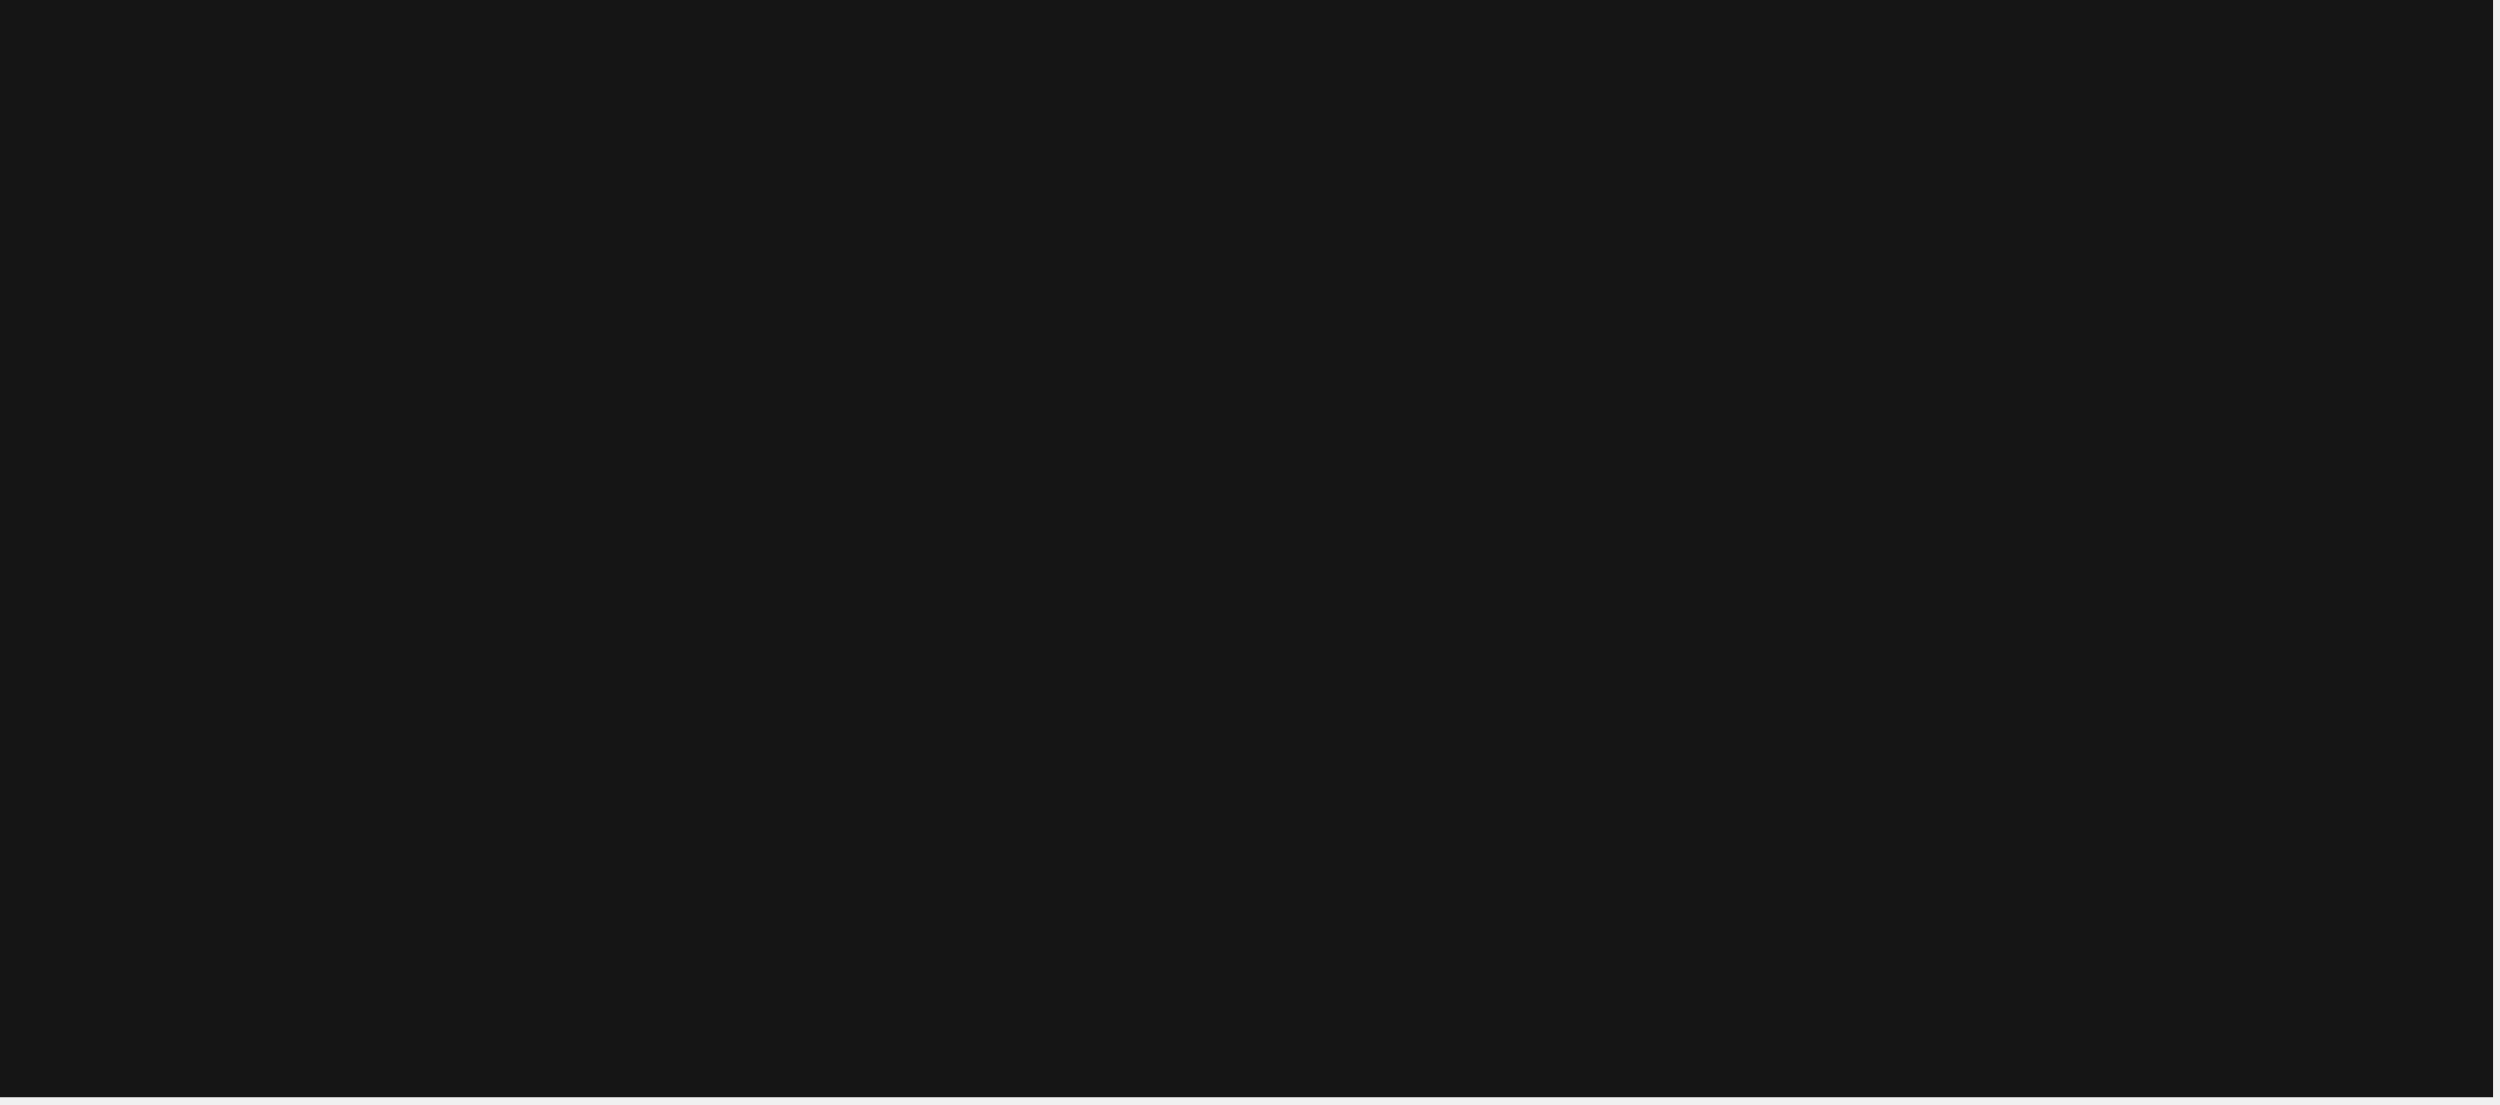
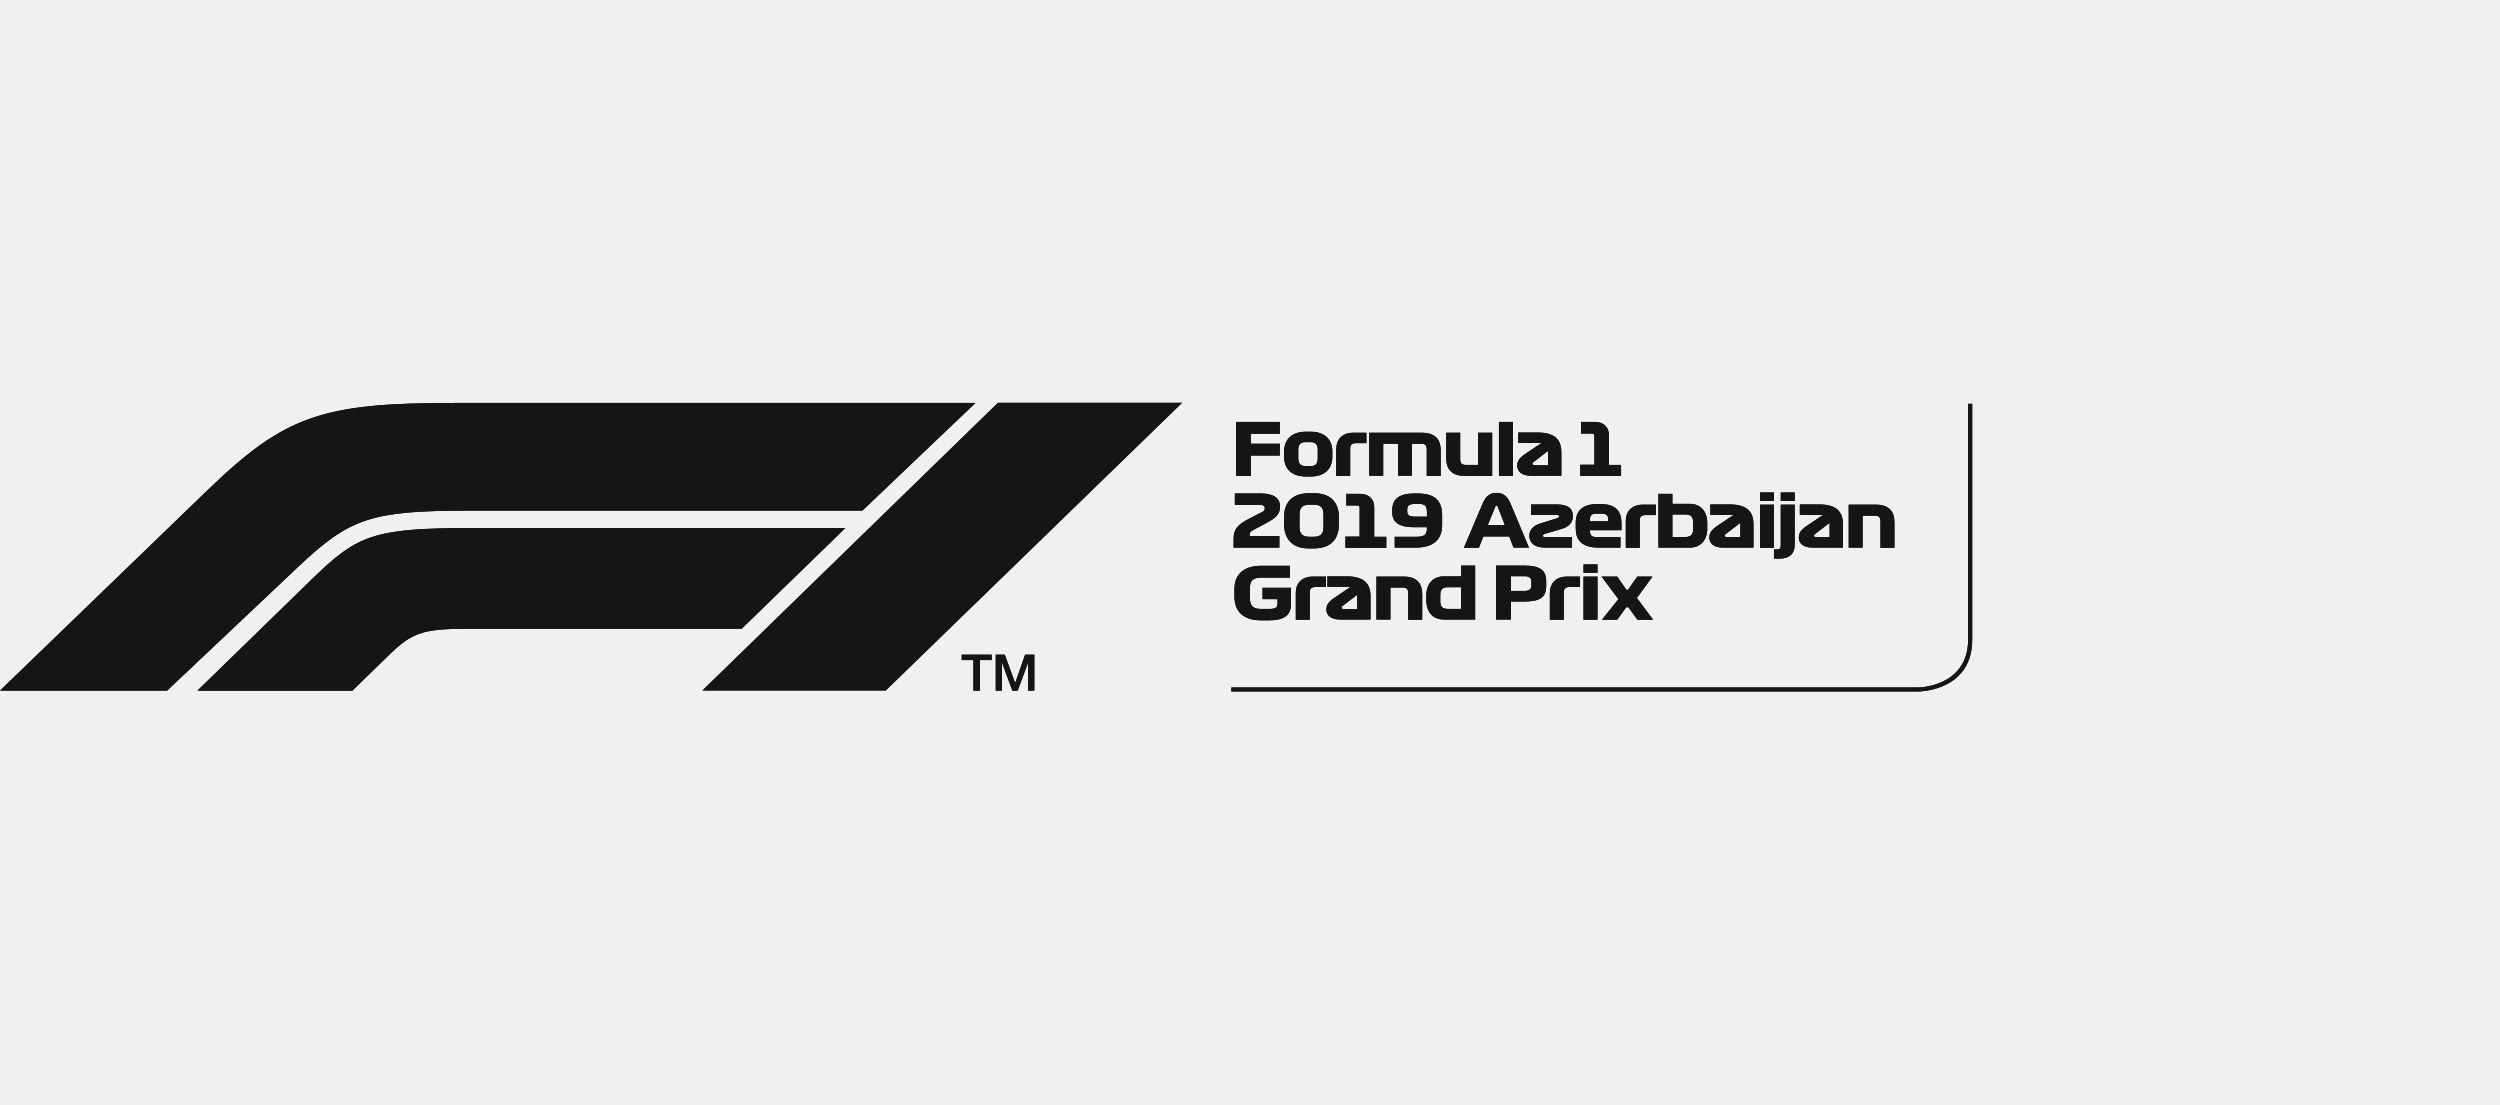
<svg xmlns="http://www.w3.org/2000/svg" xmlns:xlink="http://www.w3.org/1999/xlink" width="120" height="53">
  <defs>
-     <path d="M14.313 27.206L8.02 33.15H0l9.989-9.646c3.714-3.577 5.497-4.162 11.83-4.162h25.002l-5.428 5.168H22.53c-4.729 0-5.733.355-8.216 2.695zm21.288 2.973H22.736c-2.355 0-2.877.105-4.049 1.246l-1.773 1.726H9.477l5.496-5.35c2.158-2.1 2.906-2.455 7.664-2.455h17.939L35.6 30.179zm-1.882 2.963l14.186-13.809h8.836L42.516 33.142H33.72zm12.442-1.717v.259h.562v1.467h.315v-1.467h.561v-.259h-1.438zm3.044 0h.443v1.726h-.295v-1.333h-.01l-.493 1.333h-.256l-.492-1.333h-.01v1.333h-.296v-1.726h.434l.492 1.352h.01l.473-1.352zm42.9 1.764h-33v-.191h33c.02 0 2.365-.039 2.365-2.302V19.381h.197v11.315c0 2.474-2.542 2.493-2.562 2.493zM59.332 20.254h2.098v.566h-1.39v.48h1.39v.565h-1.39v.978h-.708v-2.59zm4.62 1.668c0 .576-.365.95-1.035.95h-.246c-.66 0-1.034-.365-1.034-.95v-.249c0-.575.374-.95 1.034-.95h.246c.66 0 1.035.365 1.035.95v.25zm-1.044-.7h-.237c-.266 0-.355.125-.355.394v.354c0 .269.09.403.355.403h.237c.265 0 .344-.125.344-.403v-.354c0-.26-.079-.394-.344-.394zm2.058-.45h.621v.498h-.473c-.236 0-.305.077-.305.278v1.295h-.67v-1.304c.01-.393.236-.767.827-.767zm.749 0h2.522c.65 0 .916.316.916.844v1.227h-.67v-1.247c0-.21-.059-.297-.266-.297h-.443v1.534h-.67V21.3h-.71v1.534h-.67v-2.061h-.009zm5.24 0h.67v2.07h-1.32c-.62 0-.886-.325-.886-.843v-1.227h.67v1.246c0 .211.059.298.266.298h.59v-1.544h.01zm1.665-.518v2.589h-.67v-2.59h.67zm2.325 2.58h-1.458c-.433 0-.66-.192-.66-.49 0-.316.256-.47.572-.68l.6-.403h-1.122v-.499h.935c.818 0 1.133.345 1.133.95v1.121zm-.64-.5v-.69l-.64.49c-.08.057-.109.076-.109.124s.04.077.128.077h.621zm1.556-.028h.67v-1.38c0-.078-.04-.116-.108-.116h-.532v-.556h.68c.404 0 .66.259.66.633v1.429h.58v.527h-1.96v-.537h.01zm-14.45 3.98h-2.198v-.423c0-.44.168-.67.769-.978l.561-.287c.128-.058.168-.106.168-.202 0-.124-.099-.163-.246-.163h-1.192v-.546h1.25c.631 0 .917.24.917.623 0 .432-.266.585-.759.853l-.512.269c-.158.086-.187.144-.187.23v.067h1.428v.556zm1.674.038h-.266c-.798 0-1.182-.47-1.182-1.16v-.355c0-.681.384-1.132 1.182-1.132h.266c.798 0 1.182.46 1.182 1.141v.355c0 .69-.384 1.15-1.182 1.15zm-.217-.556h.168c.354 0 .492-.135.492-.49v-.565c0-.355-.128-.49-.492-.49h-.168c-.355 0-.492.135-.492.49v.556c0 .364.137.499.492.499zm1.724-.01h.67v-1.38c0-.078-.04-.116-.108-.116h-.532v-.556h.68c.403 0 .66.259.66.633v1.429h.58v.527h-1.96v-.537h.01zm2.236-1.16v-.115c0-.518.315-.796 1.064-.796h.138c.837 0 1.192.326 1.192 1.064v.45c0 .662-.384 1.084-1.27 1.084h-1.006v-.517h1.025c.414 0 .522-.115.522-.422v-.039h-.62c-.72 0-1.045-.24-1.045-.71zm1.665.201v-.21c0-.327-.099-.404-.443-.404h-.089c-.335 0-.414.096-.414.269v.077c0 .201.089.268.384.268h.562zm3.95.95h-1.241l-.217.546h-.719l.887-2.09c.138-.326.315-.547.67-.547.374 0 .561.21.69.537l.876 2.09h-.739l-.207-.537zm-1.034-.538h.827l-.344-.891c-.01-.039-.03-.058-.06-.058-.039 0-.049.029-.059.058l-.364.891zm2.748 1.074c-.512 0-.748-.24-.748-.565 0-.326.246-.518.59-.614l.75-.23c.058-.02.088-.048.088-.087 0-.047-.03-.076-.099-.076h-1.25v-.499h1.24c.572 0 .769.22.769.556 0 .346-.217.518-.562.624l-.778.23c-.059.019-.098.038-.098.086 0 .048.04.077.098.077h1.3v.498h-1.3zm2.158-.834v.01c0 .259.098.326.394.326h1.073v.498h-1.034c-.837 0-1.113-.374-1.113-.93v-.259c0-.546.295-.901 1.044-.901h.138c.798 0 1.015.384 1.015.959v.297h-1.517zm.305-.796c-.227 0-.305.087-.305.317v.048h.886v-.048c0-.22-.089-.317-.305-.317h-.276zm2.246-.431h.62v.498h-.472c-.237 0-.306.077-.306.278v1.295h-.67v-1.304c0-.393.237-.767.828-.767zm.739-.518h.67v.48h.837c.532 0 .837.373.837.93v.24c0 .565-.315.93-.837.93h-1.507v-2.58zm.67.988v1.083h.61c.296 0 .385-.124.385-.393v-.307c0-.268-.09-.383-.385-.383h-.61zm3.89 1.591h-1.457c-.434 0-.66-.191-.66-.489 0-.316.256-.47.571-.68l.601-.403h-1.123v-.499h.936c.817 0 1.133.345 1.133.95v1.121zm-.63-.498v-.69l-.64.488c-.079.058-.108.077-.108.125s.039.077.128.077h.62zm.946-1.745v-.403h.67v.403h-.67zm0 .182h.67v2.071h-.67v-2.071zm1.665 0v1.908c0 .46-.266.68-.71.68h-.285v-.44h.167c.099 0 .158-.048.158-.183v-1.965h.67zm-.67-.182v-.403h.67v.403h-.67zm2.985 2.243h-1.458c-.434 0-.66-.191-.66-.489 0-.316.256-.47.571-.68l.6-.403h-1.122v-.499h.936c.817 0 1.133.345 1.133.95v1.121zm-.64-.498v-.69l-.641.488c-.079.058-.108.077-.108.125s.04.077.128.077h.62zm.906-1.563h1.32c.62 0 .886.326.886.844v1.227h-.67v-1.247c0-.21-.059-.297-.266-.297h-.59v1.534h-.67v-2.061h-.01zm-26.814 3.5h-1.35c-.443 0-.571.153-.571.546v.393c0 .413.138.566.522.566h.433c.266 0 .375-.076.375-.24v-.23h-.72v-.546h1.36v.815c0 .518-.365.748-1.034.748h-.385c-.867 0-1.29-.422-1.29-1.15v-.365c0-.672.433-1.103 1.28-1.103h1.38v.566zm1.113-.048h.62v.498h-.473c-.236 0-.305.077-.305.279v1.294h-.67v-1.304c0-.393.237-.767.828-.767zm2.758 2.061h-1.458c-.433 0-.66-.191-.66-.489 0-.316.256-.47.571-.68l.601-.403h-1.123v-.499h.936c.818 0 1.133.345 1.133.95v1.121zm-.64-.498v-.69l-.64.488c-.08.058-.109.077-.109.125s.04.077.128.077h.62zm.916-1.563h1.32c.62 0 .886.326.886.844v1.227h-.67V28.5c0-.21-.059-.297-.265-.297h-.591v1.534h-.67v-2.061h-.01zm4.748 2.061H69.3c-.532 0-.838-.374-.838-.93v-.21c0-.566.316-.93.838-.93h.837v-.519h.67v2.59zm-.68-.508v-1.045h-.61c-.296 0-.385.125-.385.393v.269c0 .268.089.383.384.383h.611zm4.088-1.093c0 .566-.335.738-1.073.738h-.621v.863h-.71v-2.589h1.33c.74 0 1.074.202 1.074.73v.258zm-.709-.22c0-.163-.089-.26-.345-.26h-.64v.71h.64c.256 0 .345-.096.345-.25v-.2zm1.714-.24h.62v.498h-.472c-.237 0-.306.077-.306.279v1.294h-.67v-1.304c.01-.393.237-.767.828-.767zm.788-.182v-.403h.67v.403h-.67zm0 .182h.67v2.071h-.67v-2.071zm2.02 1.515l-.404.556h-.73l.789-.988-.808-1.083h.749l.413.594c.05.067.09.067.138 0l.414-.594h.729l-.749 1.026.779 1.045h-.75l-.403-.556c-.06-.067-.118-.077-.167 0z" />
+     <path d="M14.313 27.206L8.02 33.15H0l9.989-9.646c3.714-3.577 5.497-4.162 11.83-4.162h25.002l-5.428 5.168H22.53c-4.729 0-5.733.355-8.216 2.695zm21.288 2.973H22.736c-2.355 0-2.877.105-4.049 1.246l-1.773 1.726H9.477l5.496-5.35c2.158-2.1 2.906-2.455 7.664-2.455h17.939L35.6 30.179zm-1.882 2.963l14.186-13.809h8.836L42.516 33.142H33.72zm12.442-1.717v.259h.562v1.467h.315v-1.467h.561v-.259h-1.438zm3.044 0h.443v1.726h-.295v-1.333h-.01l-.493 1.333h-.256l-.492-1.333h-.01v1.333h-.296v-1.726h.434l.492 1.352h.01l.473-1.352zm42.9 1.764h-33v-.191h33c.02 0 2.365-.039 2.365-2.302V19.381h.197v11.315c0 2.474-2.542 2.493-2.562 2.493zM59.332 20.254h2.098v.566h-1.39v.48h1.39v.565h-1.39v.978h-.708v-2.59zm4.62 1.668c0 .576-.365.95-1.035.95h-.246c-.66 0-1.034-.365-1.034-.95v-.249c0-.575.374-.95 1.034-.95h.246c.66 0 1.035.365 1.035.95v.25zm-1.044-.7h-.237c-.266 0-.355.125-.355.394v.354c0 .269.09.403.355.403h.237c.265 0 .344-.125.344-.403v-.354c0-.26-.079-.394-.344-.394zm2.058-.45h.621v.498h-.473c-.236 0-.305.077-.305.278v1.295h-.67v-1.304c.01-.393.236-.767.827-.767zm.749 0h2.522c.65 0 .916.316.916.844v1.227h-.67v-1.247c0-.21-.059-.297-.266-.297h-.443v1.534h-.67V21.3h-.71v1.534h-.67v-2.061h-.009zm5.24 0h.67v2.07h-1.32c-.62 0-.886-.325-.886-.843v-1.227h.67v1.246c0 .211.059.298.266.298h.59v-1.544h.01zm1.665-.518v2.589h-.67v-2.59h.67zm2.325 2.58h-1.458c-.433 0-.66-.192-.66-.49 0-.316.256-.47.572-.68l.6-.403h-1.122v-.499h.935c.818 0 1.133.345 1.133.95v1.121zm-.64-.5v-.69l-.64.49c-.08.057-.109.076-.109.124s.04.077.128.077h.621zm1.556-.028h.67v-1.38c0-.078-.04-.116-.108-.116h-.532v-.556h.68c.404 0 .66.259.66.633v1.429h.58v.527h-1.96v-.537h.01zm-14.45 3.98h-2.198v-.423c0-.44.168-.67.769-.978l.561-.287c.128-.058.168-.106.168-.202 0-.124-.099-.163-.246-.163h-1.192v-.546h1.25c.631 0 .917.24.917.623 0 .432-.266.585-.759.853l-.512.269c-.158.086-.187.144-.187.23v.067h1.428v.556zm1.674.038h-.266c-.798 0-1.182-.47-1.182-1.16v-.355c0-.681.384-1.132 1.182-1.132h.266c.798 0 1.182.46 1.182 1.141v.355c0 .69-.384 1.15-1.182 1.15zm-.217-.556h.168c.354 0 .492-.135.492-.49v-.565c0-.355-.128-.49-.492-.49h-.168c-.355 0-.492.135-.492.49v.556c0 .364.137.499.492.499zm1.724-.01h.67v-1.38c0-.078-.04-.116-.108-.116h-.532v-.556h.68c.403 0 .66.259.66.633v1.429h.58v.527h-1.96v-.537h.01zm2.236-1.16v-.115c0-.518.315-.796 1.064-.796h.138c.837 0 1.192.326 1.192 1.064v.45c0 .662-.384 1.084-1.27 1.084h-1.006v-.517h1.025c.414 0 .522-.115.522-.422v-.039h-.62c-.72 0-1.045-.24-1.045-.71zm1.665.201v-.21c0-.327-.099-.404-.443-.404h-.089c-.335 0-.414.096-.414.269v.077c0 .201.089.268.384.268h.562zm3.95.95h-1.241l-.217.546h-.719l.887-2.09c.138-.326.315-.547.67-.547.374 0 .561.21.69.537l.876 2.09h-.739l-.207-.537zm-1.034-.538h.827l-.344-.891c-.01-.039-.03-.058-.06-.058-.039 0-.049.029-.059.058l-.364.891zm2.748 1.074c-.512 0-.748-.24-.748-.565 0-.326.246-.518.59-.614l.75-.23c.058-.02.088-.048.088-.087 0-.047-.03-.076-.099-.076h-1.25v-.499h1.24c.572 0 .769.22.769.556 0 .346-.217.518-.562.624l-.778.23c-.059.019-.098.038-.098.086 0 .048.04.077.098.077h1.3v.498h-1.3zm2.158-.834v.01c0 .259.098.326.394.326h1.073v.498h-1.034c-.837 0-1.113-.374-1.113-.93v-.259c0-.546.295-.901 1.044-.901h.138c.798 0 1.015.384 1.015.959v.297h-1.517zm.305-.796c-.227 0-.305.087-.305.317v.048h.886v-.048c0-.22-.089-.317-.305-.317h-.276zm2.246-.431h.62v.498h-.472c-.237 0-.306.077-.306.278v1.295h-.67v-1.304c0-.393.237-.767.828-.767zm.739-.518h.67v.48h.837c.532 0 .837.373.837.93v.24c0 .565-.315.93-.837.93h-1.507v-2.58zm.67.988v1.083h.61c.296 0 .385-.124.385-.393v-.307c0-.268-.09-.383-.385-.383h-.61zm3.89 1.591h-1.457c-.434 0-.66-.191-.66-.489 0-.316.256-.47.571-.68l.601-.403h-1.123v-.499h.936c.817 0 1.133.345 1.133.95v1.121zm-.63-.498v-.69l-.64.488c-.079.058-.108.077-.108.125s.039.077.128.077h.62zm.946-1.745v-.403h.67v.403h-.67zm0 .182h.67v2.071h-.67v-2.071zm1.665 0v1.908c0 .46-.266.68-.71.68h-.285v-.44h.167c.099 0 .158-.048.158-.183v-1.965h.67zm-.67-.182v-.403h.67v.403h-.67zm2.985 2.243h-1.458c-.434 0-.66-.191-.66-.489 0-.316.256-.47.571-.68l.6-.403h-1.122v-.499h.936c.817 0 1.133.345 1.133.95v1.121zm-.64-.498v-.69l-.641.488c-.079.058-.108.077-.108.125s.04.077.128.077h.62zm.906-1.563h1.32c.62 0 .886.326.886.844v1.227h-.67v-1.247c0-.21-.059-.297-.266-.297h-.59v1.534h-.67v-2.061h-.01zm-26.814 3.5h-1.35c-.443 0-.571.153-.571.546v.393c0 .413.138.566.522.566h.433c.266 0 .375-.076.375-.24v-.23h-.72v-.546h1.36v.815c0 .518-.365.748-1.034.748h-.385c-.867 0-1.29-.422-1.29-1.15v-.365c0-.672.433-1.103 1.28-1.103h1.38v.566zm1.113-.048h.62v.498h-.473c-.236 0-.305.077-.305.279v1.294h-.67v-1.304c0-.393.237-.767.828-.767zm2.758 2.061h-1.458c-.433 0-.66-.191-.66-.489 0-.316.256-.47.571-.68l.601-.403h-1.123v-.499h.936c.818 0 1.133.345 1.133.95v1.121zm-.64-.498v-.69l-.64.488c-.08.058-.109.077-.109.125s.04.077.128.077h.62zm.916-1.563h1.32c.62 0 .886.326.886.844v1.227h-.67V28.5c0-.21-.059-.297-.265-.297h-.591v1.534h-.67v-2.061h-.01zm4.748 2.061H69.3c-.532 0-.838-.374-.838-.93v-.21c0-.566.316-.93.838-.93h.837v-.519h.67v2.59zm-.68-.508v-1.045h-.61c-.296 0-.385.125-.385.393v.269c0 .268.089.383.384.383h.611zm4.088-1.093c0 .566-.335.738-1.073.738h-.621v.863h-.71v-2.589h1.33c.74 0 1.074.202 1.074.73v.258zm-.709-.22c0-.163-.089-.26-.345-.26h-.64v.71h.64c.256 0 .345-.096.345-.25v-.2zm1.714-.24h.62v.498h-.472c-.237 0-.306.077-.306.279v1.294h-.67v-1.304c.01-.393.237-.767.828-.767zm.788-.182v-.403h.67v.403h-.67zm0 .182h.67v2.071h-.67v-2.071zm2.02 1.515l-.404.556h-.73l.789-.988-.808-1.083h.749l.413.594c.05.067.09.067.138 0l.414-.594h.729l-.749 1.026.779 1.045h-.75l-.403-.556c-.06-.067-.118-.077-.167 0z" id="baku-w" />
  </defs>
  <g fill="none" fill-rule="evenodd">
-     <mask fill="#fff">
-       <use xlink:href="#a" />
+     <mask id="baku-w_1" fill="#fff">
+       <use xlink:href="#baku-w" />
    </mask>
-     <use fill="#000" fill-rule="nonzero" xlink:href="#a" />
-     <g mask="url(#b)" fill="#151515">
+     <use fill="#000" fill-rule="nonzero" xlink:href="#baku-w" />
+     <g mask="url(#baku-w_1)" fill="#151515">
      <path d="M0 0h119.667v52.667H0z" />
    </g>
  </g>
</svg>
